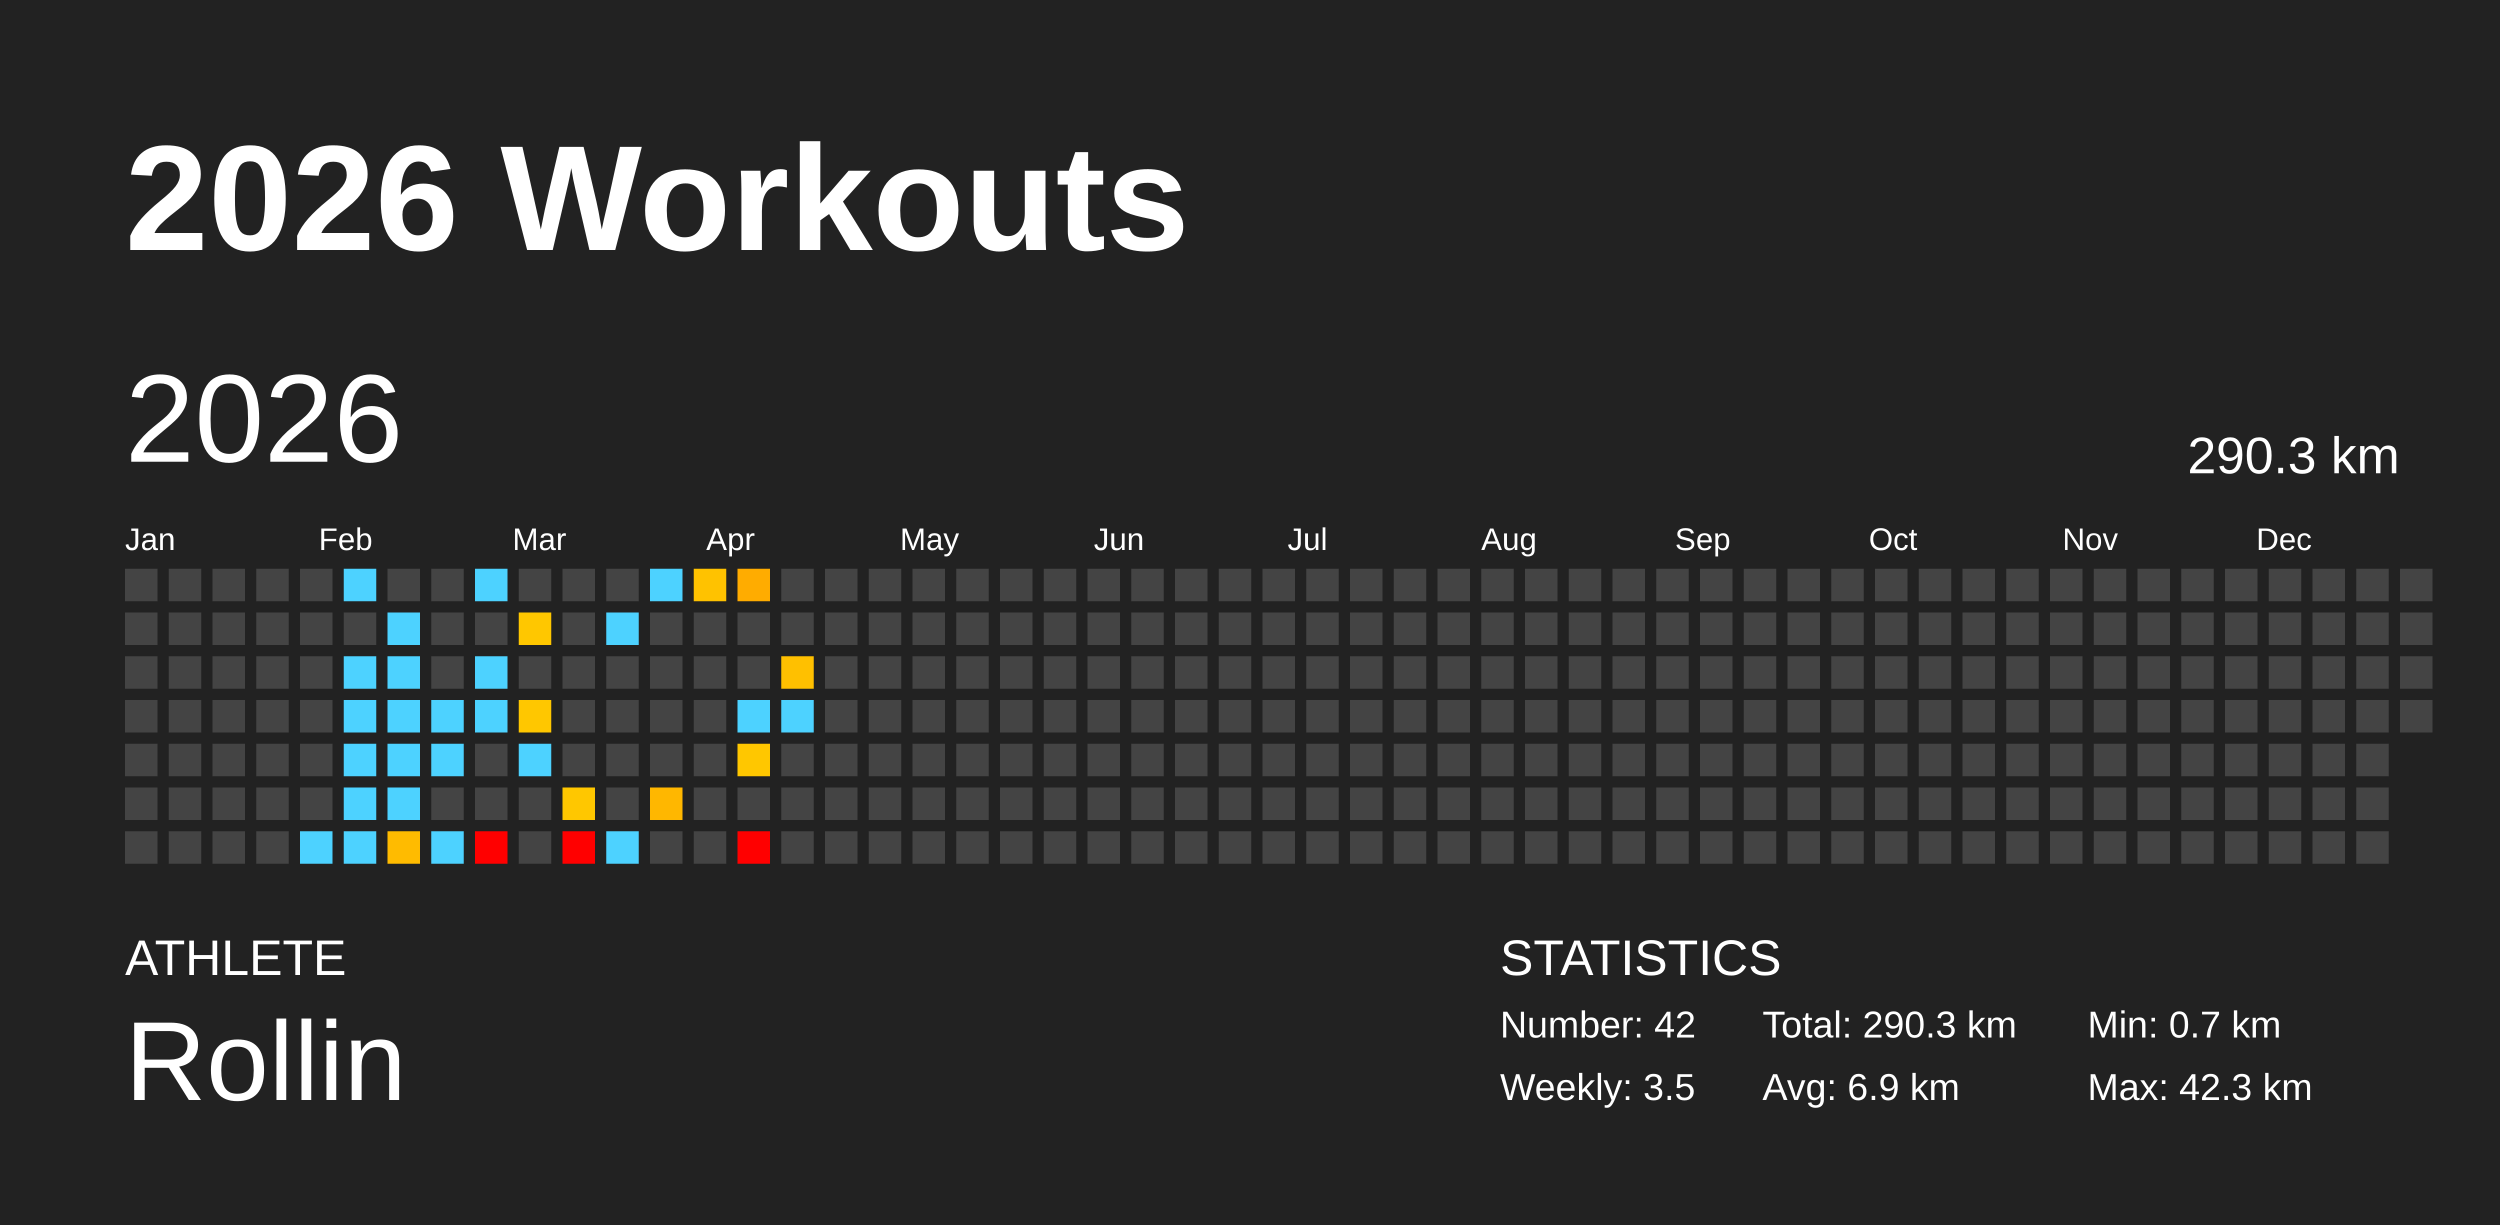
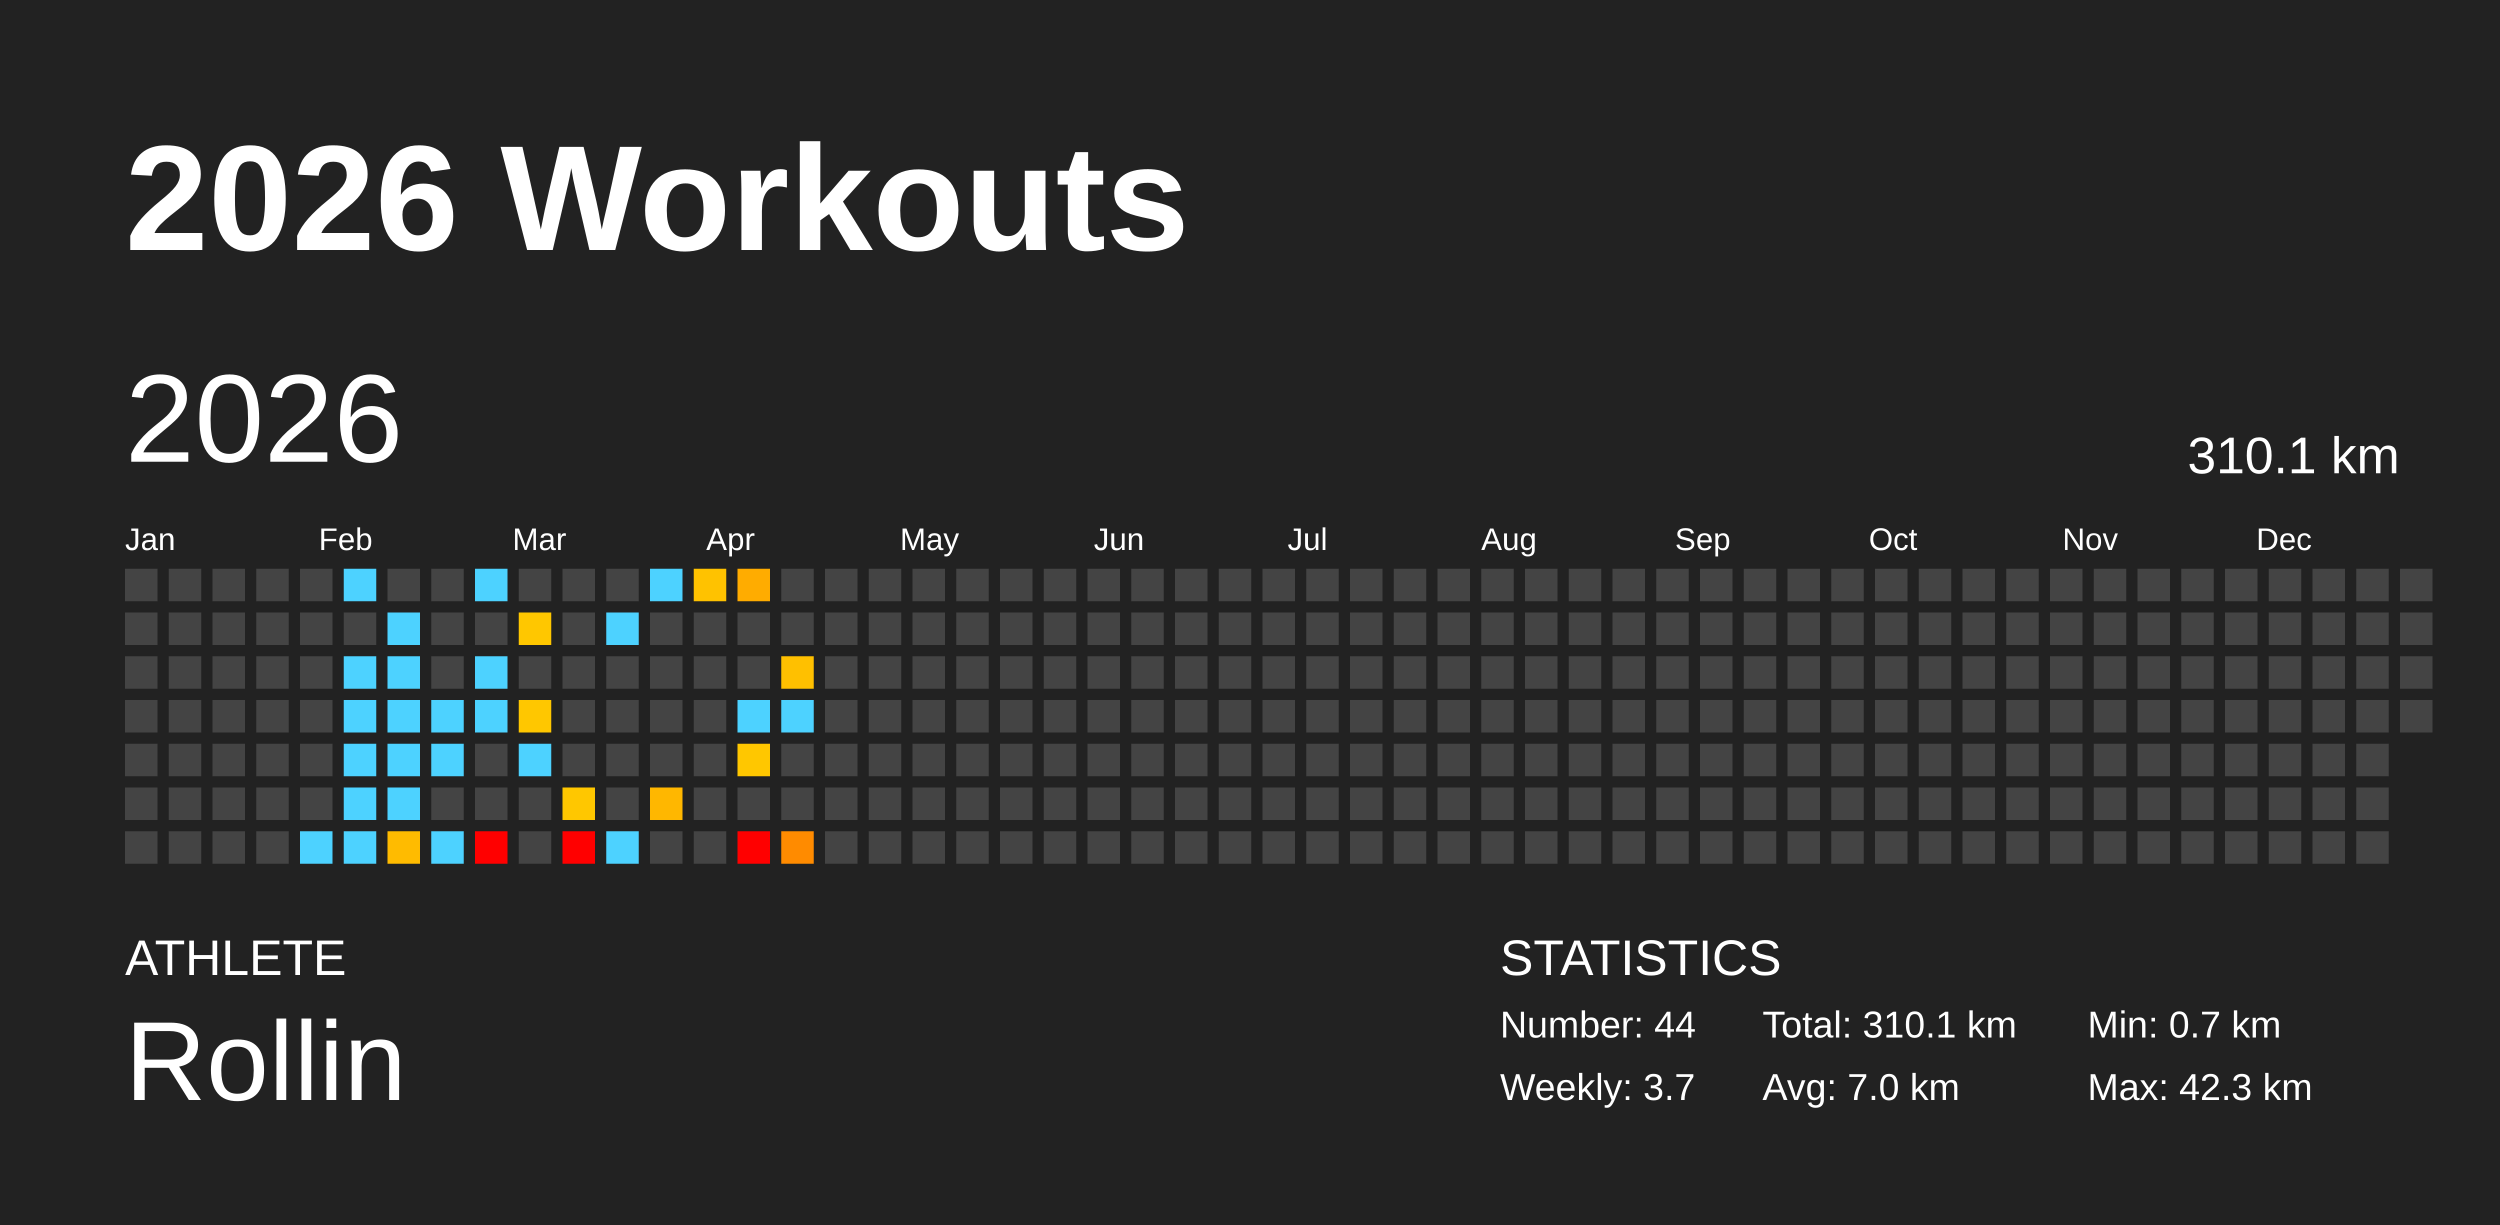
<svg xmlns="http://www.w3.org/2000/svg" baseProfile="full" height="98mm" version="1.1" viewBox="0,0,200,98" width="200mm">
  <defs />
  <rect fill="#222222" height="98" width="200" x="0" y="0" />
  <text fill="#FFFFFF" style="font-size:12px; font-family:Arial; font-weight:bold;" x="10" y="20">2026 Workouts</text>
  <text fill="#FFFFFF" style="font-size:4px; font-family:Arial" x="10" y="78">ATHLETE</text>
  <text fill="#FFFFFF" style="font-size:9px; font-family:Arial" x="10" y="88">Rollin</text>
  <text fill="#FFFFFF" style="font-size:4px; font-family:Arial" x="120" y="78">STATISTICS</text>
-   <text fill="#FFFFFF" style="font-size:3px; font-family:Arial" x="120" y="83">Number: 42</text>
-   <text fill="#FFFFFF" style="font-size:3px; font-family:Arial" x="120" y="88">Weekly: 3.5</text>
-   <text fill="#FFFFFF" style="font-size:3px; font-family:Arial" x="141" y="83">Total: 290.3 km</text>
-   <text fill="#FFFFFF" style="font-size:3px; font-family:Arial" x="141" y="88">Avg: 6.9 km</text>
+   <text fill="#FFFFFF" style="font-size:3px; font-family:Arial" x="120" y="83">Number: 44</text>
+   <text fill="#FFFFFF" style="font-size:3px; font-family:Arial" x="120" y="88">Weekly: 3.7</text>
+   <text fill="#FFFFFF" style="font-size:3px; font-family:Arial" x="141" y="83">Total: 310.1 km</text>
+   <text fill="#FFFFFF" style="font-size:3px; font-family:Arial" x="141" y="88">Avg: 7.0 km</text>
  <text fill="#FFFFFF" style="font-size:3px; font-family:Arial" x="167" y="83">Min: 0.7 km</text>
  <text fill="#FFFFFF" style="font-size:3px; font-family:Arial" x="167" y="88">Max: 42.3 km</text>
  <text dominant-baseline="hanging" fill="#FFFFFF" style="font-size:10.0px; font-family:Arial;" x="10" y="30">2026</text>
-   <text dominant-baseline="hanging" fill="#FFFFFF" style="font-size:4.125px; font-family:Arial;" x="175" y="35">290.3 km</text>
+   <text dominant-baseline="hanging" fill="#FFFFFF" style="font-size:4.125px; font-family:Arial;" x="175" y="35">310.1 km</text>
  <text fill="#FFFFFF" style="font-size:2.5px; font-family:Arial" x="10.0" y="44">Jan</text>
  <text fill="#FFFFFF" style="font-size:2.5px; font-family:Arial" x="25.5" y="44">Feb</text>
  <text fill="#FFFFFF" style="font-size:2.5px; font-family:Arial" x="41.0" y="44">Mar</text>
  <text fill="#FFFFFF" style="font-size:2.5px; font-family:Arial" x="56.5" y="44">Apr</text>
  <text fill="#FFFFFF" style="font-size:2.5px; font-family:Arial" x="72.0" y="44">May</text>
  <text fill="#FFFFFF" style="font-size:2.5px; font-family:Arial" x="87.5" y="44">Jun</text>
  <text fill="#FFFFFF" style="font-size:2.5px; font-family:Arial" x="103.0" y="44">Jul</text>
  <text fill="#FFFFFF" style="font-size:2.5px; font-family:Arial" x="118.5" y="44">Aug</text>
  <text fill="#FFFFFF" style="font-size:2.5px; font-family:Arial" x="134.0" y="44">Sep</text>
  <text fill="#FFFFFF" style="font-size:2.5px; font-family:Arial" x="149.5" y="44">Oct</text>
  <text fill="#FFFFFF" style="font-size:2.5px; font-family:Arial" x="165.0" y="44">Nov</text>
  <text fill="#FFFFFF" style="font-size:2.5px; font-family:Arial" x="180.5" y="44">Dec</text>
  <rect fill="#444444" height="2.6" width="2.6" x="10.0" y="45.5" />
  <rect fill="#444444" height="2.6" width="2.6" x="10.0" y="49.0" />
  <rect fill="#444444" height="2.6" width="2.6" x="10.0" y="52.5" />
  <rect fill="#444444" height="2.6" width="2.6" x="10.0" y="56.0" />
  <rect fill="#444444" height="2.6" width="2.6" x="10.0" y="59.5" />
  <rect fill="#444444" height="2.6" width="2.6" x="10.0" y="63.0" />
  <rect fill="#444444" height="2.6" width="2.6" x="10.0" y="66.5" />
  <rect fill="#444444" height="2.6" width="2.6" x="13.5" y="45.5" />
  <rect fill="#444444" height="2.6" width="2.6" x="13.5" y="49.0" />
  <rect fill="#444444" height="2.6" width="2.6" x="13.5" y="52.5" />
  <rect fill="#444444" height="2.6" width="2.6" x="13.5" y="56.0" />
  <rect fill="#444444" height="2.6" width="2.6" x="13.5" y="59.5" />
  <rect fill="#444444" height="2.6" width="2.6" x="13.5" y="63.0" />
  <rect fill="#444444" height="2.6" width="2.6" x="13.5" y="66.5" />
  <rect fill="#444444" height="2.6" width="2.6" x="17.0" y="45.5" />
  <rect fill="#444444" height="2.6" width="2.6" x="17.0" y="49.0" />
  <rect fill="#444444" height="2.6" width="2.6" x="17.0" y="52.5" />
  <rect fill="#444444" height="2.6" width="2.6" x="17.0" y="56.0" />
  <rect fill="#444444" height="2.6" width="2.6" x="17.0" y="59.5" />
  <rect fill="#444444" height="2.6" width="2.6" x="17.0" y="63.0" />
  <rect fill="#444444" height="2.6" width="2.6" x="17.0" y="66.5" />
  <rect fill="#444444" height="2.6" width="2.6" x="20.5" y="45.5" />
  <rect fill="#444444" height="2.6" width="2.6" x="20.5" y="49.0" />
  <rect fill="#444444" height="2.6" width="2.6" x="20.5" y="52.5" />
  <rect fill="#444444" height="2.6" width="2.6" x="20.5" y="56.0" />
  <rect fill="#444444" height="2.6" width="2.6" x="20.5" y="59.5" />
  <rect fill="#444444" height="2.6" width="2.6" x="20.5" y="63.0" />
  <rect fill="#444444" height="2.6" width="2.6" x="20.5" y="66.5" />
  <rect fill="#444444" height="2.6" width="2.6" x="24.0" y="45.5" />
  <rect fill="#444444" height="2.6" width="2.6" x="24.0" y="49.0" />
  <rect fill="#444444" height="2.6" width="2.6" x="24.0" y="52.5" />
  <rect fill="#444444" height="2.6" width="2.6" x="24.0" y="56.0" />
  <rect fill="#444444" height="2.6" width="2.6" x="24.0" y="59.5" />
  <rect fill="#444444" height="2.6" width="2.6" x="24.0" y="63.0" />
  <rect fill="#4dd2ff" height="2.6" width="2.6" x="24.0" y="66.5" />
  <rect fill="#4dd2ff" height="2.6" width="2.6" x="27.5" y="45.5" />
  <rect fill="#444444" height="2.6" width="2.6" x="27.5" y="49.0" />
  <rect fill="#4dd2ff" height="2.6" width="2.6" x="27.5" y="52.5" />
  <rect fill="#4dd2ff" height="2.6" width="2.6" x="27.5" y="56.0" />
  <rect fill="#4dd2ff" height="2.6" width="2.6" x="27.5" y="59.5" />
  <rect fill="#4dd2ff" height="2.6" width="2.6" x="27.5" y="63.0" />
  <rect fill="#4dd2ff" height="2.6" width="2.6" x="27.5" y="66.5" />
  <rect fill="#444444" height="2.6" width="2.6" x="31.0" y="45.5" />
  <rect fill="#4dd2ff" height="2.6" width="2.6" x="31.0" y="49.0" />
  <rect fill="#4dd2ff" height="2.6" width="2.6" x="31.0" y="52.5" />
  <rect fill="#4dd2ff" height="2.6" width="2.6" x="31.0" y="56.0" />
  <rect fill="#4dd2ff" height="2.6" width="2.6" x="31.0" y="59.5" />
  <rect fill="#4dd2ff" height="2.6" width="2.6" x="31.0" y="63.0" />
  <rect fill="#ffbb00" height="2.6" width="2.6" x="31.0" y="66.5" />
  <rect fill="#444444" height="2.6" width="2.6" x="34.5" y="45.5" />
  <rect fill="#444444" height="2.6" width="2.6" x="34.5" y="49.0" />
  <rect fill="#444444" height="2.6" width="2.6" x="34.5" y="52.5" />
  <rect fill="#4dd2ff" height="2.6" width="2.6" x="34.5" y="56.0" />
  <rect fill="#4dd2ff" height="2.6" width="2.6" x="34.5" y="59.5" />
  <rect fill="#444444" height="2.6" width="2.6" x="34.5" y="63.0" />
  <rect fill="#4dd2ff" height="2.6" width="2.6" x="34.5" y="66.5" />
  <rect fill="#4dd2ff" height="2.6" width="2.6" x="38.0" y="45.5" />
  <rect fill="#444444" height="2.6" width="2.6" x="38.0" y="49.0" />
  <rect fill="#4dd2ff" height="2.6" width="2.6" x="38.0" y="52.5" />
  <rect fill="#4dd2ff" height="2.6" width="2.6" x="38.0" y="56.0" />
  <rect fill="#444444" height="2.6" width="2.6" x="38.0" y="59.5" />
  <rect fill="#444444" height="2.6" width="2.6" x="38.0" y="63.0" />
  <rect fill="red" height="2.6" width="2.6" x="38.0" y="66.5" />
  <rect fill="#444444" height="2.6" width="2.6" x="41.5" y="45.5" />
  <rect fill="#ffc700" height="2.6" width="2.6" x="41.5" y="49.0" />
  <rect fill="#444444" height="2.6" width="2.6" x="41.5" y="52.5" />
  <rect fill="#ffc700" height="2.6" width="2.6" x="41.5" y="56.0" />
  <rect fill="#4dd2ff" height="2.6" width="2.6" x="41.5" y="59.5" />
  <rect fill="#444444" height="2.6" width="2.6" x="41.5" y="63.0" />
  <rect fill="#444444" height="2.6" width="2.6" x="41.5" y="66.5" />
  <rect fill="#444444" height="2.6" width="2.6" x="45.0" y="45.5" />
  <rect fill="#444444" height="2.6" width="2.6" x="45.0" y="49.0" />
  <rect fill="#444444" height="2.6" width="2.6" x="45.0" y="52.5" />
  <rect fill="#444444" height="2.6" width="2.6" x="45.0" y="56.0" />
  <rect fill="#444444" height="2.6" width="2.6" x="45.0" y="59.5" />
  <rect fill="#ffc700" height="2.6" width="2.6" x="45.0" y="63.0" />
  <rect fill="red" height="2.6" width="2.6" x="45.0" y="66.5" />
  <rect fill="#444444" height="2.6" width="2.6" x="48.5" y="45.5" />
  <rect fill="#4dd2ff" height="2.6" width="2.6" x="48.5" y="49.0" />
  <rect fill="#444444" height="2.6" width="2.6" x="48.5" y="52.5" />
  <rect fill="#444444" height="2.6" width="2.6" x="48.5" y="56.0" />
  <rect fill="#444444" height="2.6" width="2.6" x="48.5" y="59.5" />
  <rect fill="#444444" height="2.6" width="2.6" x="48.5" y="63.0" />
  <rect fill="#4dd2ff" height="2.6" width="2.6" x="48.5" y="66.5" />
  <rect fill="#4dd2ff" height="2.6" width="2.6" x="52.0" y="45.5" />
  <rect fill="#444444" height="2.6" width="2.6" x="52.0" y="49.0" />
  <rect fill="#444444" height="2.6" width="2.6" x="52.0" y="52.5" />
  <rect fill="#444444" height="2.6" width="2.6" x="52.0" y="56.0" />
  <rect fill="#444444" height="2.6" width="2.6" x="52.0" y="59.5" />
  <rect fill="#ffb700" height="2.6" width="2.6" x="52.0" y="63.0" />
  <rect fill="#444444" height="2.6" width="2.6" x="52.0" y="66.5" />
  <rect fill="#ffc200" height="2.6" width="2.6" x="55.5" y="45.5" />
  <rect fill="#444444" height="2.6" width="2.6" x="55.5" y="49.0" />
  <rect fill="#444444" height="2.6" width="2.6" x="55.5" y="52.5" />
  <rect fill="#444444" height="2.6" width="2.6" x="55.5" y="56.0" />
  <rect fill="#444444" height="2.6" width="2.6" x="55.5" y="59.5" />
  <rect fill="#444444" height="2.6" width="2.6" x="55.5" y="63.0" />
  <rect fill="#444444" height="2.6" width="2.6" x="55.5" y="66.5" />
  <rect fill="#ffac00" height="2.6" width="2.6" x="59.0" y="45.5" />
  <rect fill="#444444" height="2.6" width="2.6" x="59.0" y="49.0" />
  <rect fill="#444444" height="2.6" width="2.6" x="59.0" y="52.5" />
  <rect fill="#4dd2ff" height="2.6" width="2.6" x="59.0" y="56.0" />
  <rect fill="#ffc700" height="2.6" width="2.6" x="59.0" y="59.5" />
  <rect fill="#444444" height="2.6" width="2.6" x="59.0" y="63.0" />
  <rect fill="red" height="2.6" width="2.6" x="59.0" y="66.5" />
  <rect fill="#444444" height="2.6" width="2.6" x="62.5" y="45.5" />
  <rect fill="#444444" height="2.6" width="2.6" x="62.5" y="49.0" />
  <rect fill="#ffc000" height="2.6" width="2.6" x="62.5" y="52.5" />
  <rect fill="#4dd2ff" height="2.6" width="2.6" x="62.5" y="56.0" />
  <rect fill="#444444" height="2.6" width="2.6" x="62.5" y="59.5" />
  <rect fill="#444444" height="2.6" width="2.6" x="62.5" y="63.0" />
-   <rect fill="#444444" height="2.6" width="2.6" x="62.5" y="66.5" />
+   <rect fill="#ff8b00" height="2.6" width="2.6" x="62.5" y="66.5" />
  <rect fill="#444444" height="2.6" width="2.6" x="66.0" y="45.5" />
  <rect fill="#444444" height="2.6" width="2.6" x="66.0" y="49.0" />
  <rect fill="#444444" height="2.6" width="2.6" x="66.0" y="52.5" />
  <rect fill="#444444" height="2.6" width="2.6" x="66.0" y="56.0" />
  <rect fill="#444444" height="2.6" width="2.6" x="66.0" y="59.5" />
  <rect fill="#444444" height="2.6" width="2.6" x="66.0" y="63.0" />
  <rect fill="#444444" height="2.6" width="2.6" x="66.0" y="66.5" />
  <rect fill="#444444" height="2.6" width="2.6" x="69.5" y="45.5" />
  <rect fill="#444444" height="2.6" width="2.6" x="69.5" y="49.0" />
  <rect fill="#444444" height="2.6" width="2.6" x="69.5" y="52.5" />
  <rect fill="#444444" height="2.6" width="2.6" x="69.5" y="56.0" />
  <rect fill="#444444" height="2.6" width="2.6" x="69.5" y="59.5" />
  <rect fill="#444444" height="2.6" width="2.6" x="69.5" y="63.0" />
  <rect fill="#444444" height="2.6" width="2.6" x="69.5" y="66.5" />
  <rect fill="#444444" height="2.6" width="2.6" x="73.0" y="45.5" />
  <rect fill="#444444" height="2.6" width="2.6" x="73.0" y="49.0" />
  <rect fill="#444444" height="2.6" width="2.6" x="73.0" y="52.5" />
  <rect fill="#444444" height="2.6" width="2.6" x="73.0" y="56.0" />
  <rect fill="#444444" height="2.6" width="2.6" x="73.0" y="59.5" />
  <rect fill="#444444" height="2.6" width="2.6" x="73.0" y="63.0" />
  <rect fill="#444444" height="2.6" width="2.6" x="73.0" y="66.5" />
  <rect fill="#444444" height="2.6" width="2.6" x="76.5" y="45.5" />
  <rect fill="#444444" height="2.6" width="2.6" x="76.5" y="49.0" />
  <rect fill="#444444" height="2.6" width="2.6" x="76.5" y="52.5" />
  <rect fill="#444444" height="2.6" width="2.6" x="76.5" y="56.0" />
  <rect fill="#444444" height="2.6" width="2.6" x="76.5" y="59.5" />
  <rect fill="#444444" height="2.6" width="2.6" x="76.5" y="63.0" />
  <rect fill="#444444" height="2.6" width="2.6" x="76.5" y="66.5" />
  <rect fill="#444444" height="2.6" width="2.6" x="80.0" y="45.5" />
  <rect fill="#444444" height="2.6" width="2.6" x="80.0" y="49.0" />
  <rect fill="#444444" height="2.6" width="2.6" x="80.0" y="52.5" />
  <rect fill="#444444" height="2.6" width="2.6" x="80.0" y="56.0" />
  <rect fill="#444444" height="2.6" width="2.6" x="80.0" y="59.5" />
  <rect fill="#444444" height="2.6" width="2.6" x="80.0" y="63.0" />
  <rect fill="#444444" height="2.6" width="2.6" x="80.0" y="66.5" />
  <rect fill="#444444" height="2.6" width="2.6" x="83.5" y="45.5" />
  <rect fill="#444444" height="2.6" width="2.6" x="83.5" y="49.0" />
  <rect fill="#444444" height="2.6" width="2.6" x="83.5" y="52.5" />
  <rect fill="#444444" height="2.6" width="2.6" x="83.5" y="56.0" />
  <rect fill="#444444" height="2.6" width="2.6" x="83.5" y="59.5" />
  <rect fill="#444444" height="2.6" width="2.6" x="83.5" y="63.0" />
  <rect fill="#444444" height="2.6" width="2.6" x="83.5" y="66.5" />
  <rect fill="#444444" height="2.6" width="2.6" x="87.0" y="45.5" />
  <rect fill="#444444" height="2.6" width="2.6" x="87.0" y="49.0" />
  <rect fill="#444444" height="2.6" width="2.6" x="87.0" y="52.5" />
  <rect fill="#444444" height="2.6" width="2.6" x="87.0" y="56.0" />
  <rect fill="#444444" height="2.6" width="2.6" x="87.0" y="59.5" />
  <rect fill="#444444" height="2.6" width="2.6" x="87.0" y="63.0" />
  <rect fill="#444444" height="2.6" width="2.6" x="87.0" y="66.5" />
  <rect fill="#444444" height="2.6" width="2.6" x="90.5" y="45.5" />
  <rect fill="#444444" height="2.6" width="2.6" x="90.5" y="49.0" />
  <rect fill="#444444" height="2.6" width="2.6" x="90.5" y="52.5" />
  <rect fill="#444444" height="2.6" width="2.6" x="90.5" y="56.0" />
  <rect fill="#444444" height="2.6" width="2.6" x="90.5" y="59.5" />
  <rect fill="#444444" height="2.6" width="2.6" x="90.5" y="63.0" />
  <rect fill="#444444" height="2.6" width="2.6" x="90.5" y="66.5" />
  <rect fill="#444444" height="2.6" width="2.6" x="94.0" y="45.5" />
  <rect fill="#444444" height="2.6" width="2.6" x="94.0" y="49.0" />
  <rect fill="#444444" height="2.6" width="2.6" x="94.0" y="52.5" />
  <rect fill="#444444" height="2.6" width="2.6" x="94.0" y="56.0" />
  <rect fill="#444444" height="2.6" width="2.6" x="94.0" y="59.5" />
  <rect fill="#444444" height="2.6" width="2.6" x="94.0" y="63.0" />
  <rect fill="#444444" height="2.6" width="2.6" x="94.0" y="66.5" />
  <rect fill="#444444" height="2.6" width="2.6" x="97.5" y="45.5" />
  <rect fill="#444444" height="2.6" width="2.6" x="97.5" y="49.0" />
  <rect fill="#444444" height="2.6" width="2.6" x="97.5" y="52.5" />
  <rect fill="#444444" height="2.6" width="2.6" x="97.5" y="56.0" />
  <rect fill="#444444" height="2.6" width="2.6" x="97.5" y="59.5" />
  <rect fill="#444444" height="2.6" width="2.6" x="97.5" y="63.0" />
  <rect fill="#444444" height="2.6" width="2.6" x="97.5" y="66.5" />
  <rect fill="#444444" height="2.6" width="2.6" x="101.0" y="45.5" />
  <rect fill="#444444" height="2.6" width="2.6" x="101.0" y="49.0" />
  <rect fill="#444444" height="2.6" width="2.6" x="101.0" y="52.5" />
  <rect fill="#444444" height="2.6" width="2.6" x="101.0" y="56.0" />
  <rect fill="#444444" height="2.6" width="2.6" x="101.0" y="59.5" />
  <rect fill="#444444" height="2.6" width="2.6" x="101.0" y="63.0" />
  <rect fill="#444444" height="2.6" width="2.6" x="101.0" y="66.5" />
  <rect fill="#444444" height="2.6" width="2.6" x="104.5" y="45.5" />
  <rect fill="#444444" height="2.6" width="2.6" x="104.5" y="49.0" />
  <rect fill="#444444" height="2.6" width="2.6" x="104.5" y="52.5" />
  <rect fill="#444444" height="2.6" width="2.6" x="104.5" y="56.0" />
  <rect fill="#444444" height="2.6" width="2.6" x="104.5" y="59.5" />
  <rect fill="#444444" height="2.6" width="2.6" x="104.5" y="63.0" />
  <rect fill="#444444" height="2.6" width="2.6" x="104.5" y="66.5" />
  <rect fill="#444444" height="2.6" width="2.6" x="108.0" y="45.5" />
  <rect fill="#444444" height="2.6" width="2.6" x="108.0" y="49.0" />
  <rect fill="#444444" height="2.6" width="2.6" x="108.0" y="52.5" />
  <rect fill="#444444" height="2.6" width="2.6" x="108.0" y="56.0" />
  <rect fill="#444444" height="2.6" width="2.6" x="108.0" y="59.5" />
  <rect fill="#444444" height="2.6" width="2.6" x="108.0" y="63.0" />
  <rect fill="#444444" height="2.6" width="2.6" x="108.0" y="66.5" />
  <rect fill="#444444" height="2.6" width="2.6" x="111.5" y="45.5" />
  <rect fill="#444444" height="2.6" width="2.6" x="111.5" y="49.0" />
  <rect fill="#444444" height="2.6" width="2.6" x="111.5" y="52.5" />
  <rect fill="#444444" height="2.6" width="2.6" x="111.5" y="56.0" />
  <rect fill="#444444" height="2.6" width="2.6" x="111.5" y="59.5" />
  <rect fill="#444444" height="2.6" width="2.6" x="111.5" y="63.0" />
  <rect fill="#444444" height="2.6" width="2.6" x="111.5" y="66.5" />
  <rect fill="#444444" height="2.6" width="2.6" x="115.0" y="45.5" />
  <rect fill="#444444" height="2.6" width="2.6" x="115.0" y="49.0" />
  <rect fill="#444444" height="2.6" width="2.6" x="115.0" y="52.5" />
  <rect fill="#444444" height="2.6" width="2.6" x="115.0" y="56.0" />
  <rect fill="#444444" height="2.6" width="2.6" x="115.0" y="59.5" />
  <rect fill="#444444" height="2.6" width="2.6" x="115.0" y="63.0" />
  <rect fill="#444444" height="2.6" width="2.6" x="115.0" y="66.5" />
  <rect fill="#444444" height="2.6" width="2.6" x="118.5" y="45.5" />
  <rect fill="#444444" height="2.6" width="2.6" x="118.5" y="49.0" />
  <rect fill="#444444" height="2.6" width="2.6" x="118.5" y="52.5" />
  <rect fill="#444444" height="2.6" width="2.6" x="118.5" y="56.0" />
  <rect fill="#444444" height="2.6" width="2.6" x="118.5" y="59.5" />
  <rect fill="#444444" height="2.6" width="2.6" x="118.5" y="63.0" />
  <rect fill="#444444" height="2.6" width="2.6" x="118.5" y="66.5" />
  <rect fill="#444444" height="2.6" width="2.6" x="122.0" y="45.5" />
  <rect fill="#444444" height="2.6" width="2.6" x="122.0" y="49.0" />
  <rect fill="#444444" height="2.6" width="2.6" x="122.0" y="52.5" />
  <rect fill="#444444" height="2.6" width="2.6" x="122.0" y="56.0" />
  <rect fill="#444444" height="2.6" width="2.6" x="122.0" y="59.5" />
  <rect fill="#444444" height="2.6" width="2.6" x="122.0" y="63.0" />
  <rect fill="#444444" height="2.6" width="2.6" x="122.0" y="66.5" />
  <rect fill="#444444" height="2.6" width="2.6" x="125.5" y="45.5" />
  <rect fill="#444444" height="2.6" width="2.6" x="125.5" y="49.0" />
  <rect fill="#444444" height="2.6" width="2.6" x="125.5" y="52.5" />
  <rect fill="#444444" height="2.6" width="2.6" x="125.5" y="56.0" />
  <rect fill="#444444" height="2.6" width="2.6" x="125.5" y="59.5" />
  <rect fill="#444444" height="2.6" width="2.6" x="125.5" y="63.0" />
  <rect fill="#444444" height="2.6" width="2.6" x="125.5" y="66.5" />
  <rect fill="#444444" height="2.6" width="2.6" x="129.0" y="45.5" />
  <rect fill="#444444" height="2.6" width="2.6" x="129.0" y="49.0" />
  <rect fill="#444444" height="2.6" width="2.6" x="129.0" y="52.5" />
  <rect fill="#444444" height="2.6" width="2.6" x="129.0" y="56.0" />
  <rect fill="#444444" height="2.6" width="2.6" x="129.0" y="59.5" />
  <rect fill="#444444" height="2.6" width="2.6" x="129.0" y="63.0" />
  <rect fill="#444444" height="2.6" width="2.6" x="129.0" y="66.5" />
  <rect fill="#444444" height="2.6" width="2.6" x="132.5" y="45.5" />
  <rect fill="#444444" height="2.6" width="2.6" x="132.5" y="49.0" />
  <rect fill="#444444" height="2.6" width="2.6" x="132.5" y="52.5" />
  <rect fill="#444444" height="2.6" width="2.6" x="132.5" y="56.0" />
  <rect fill="#444444" height="2.6" width="2.6" x="132.5" y="59.5" />
  <rect fill="#444444" height="2.6" width="2.6" x="132.5" y="63.0" />
  <rect fill="#444444" height="2.6" width="2.6" x="132.5" y="66.5" />
  <rect fill="#444444" height="2.6" width="2.6" x="136.0" y="45.5" />
  <rect fill="#444444" height="2.6" width="2.6" x="136.0" y="49.0" />
  <rect fill="#444444" height="2.6" width="2.6" x="136.0" y="52.5" />
  <rect fill="#444444" height="2.6" width="2.6" x="136.0" y="56.0" />
  <rect fill="#444444" height="2.6" width="2.6" x="136.0" y="59.5" />
  <rect fill="#444444" height="2.6" width="2.6" x="136.0" y="63.0" />
  <rect fill="#444444" height="2.6" width="2.6" x="136.0" y="66.5" />
  <rect fill="#444444" height="2.6" width="2.6" x="139.5" y="45.5" />
  <rect fill="#444444" height="2.6" width="2.6" x="139.5" y="49.0" />
  <rect fill="#444444" height="2.6" width="2.6" x="139.5" y="52.5" />
  <rect fill="#444444" height="2.6" width="2.6" x="139.5" y="56.0" />
  <rect fill="#444444" height="2.6" width="2.6" x="139.5" y="59.5" />
  <rect fill="#444444" height="2.6" width="2.6" x="139.5" y="63.0" />
  <rect fill="#444444" height="2.6" width="2.6" x="139.5" y="66.5" />
  <rect fill="#444444" height="2.6" width="2.6" x="143.0" y="45.5" />
  <rect fill="#444444" height="2.6" width="2.6" x="143.0" y="49.0" />
  <rect fill="#444444" height="2.6" width="2.6" x="143.0" y="52.5" />
  <rect fill="#444444" height="2.6" width="2.6" x="143.0" y="56.0" />
  <rect fill="#444444" height="2.6" width="2.6" x="143.0" y="59.5" />
  <rect fill="#444444" height="2.6" width="2.6" x="143.0" y="63.0" />
  <rect fill="#444444" height="2.6" width="2.6" x="143.0" y="66.5" />
  <rect fill="#444444" height="2.6" width="2.6" x="146.5" y="45.5" />
  <rect fill="#444444" height="2.6" width="2.6" x="146.5" y="49.0" />
  <rect fill="#444444" height="2.6" width="2.6" x="146.5" y="52.5" />
  <rect fill="#444444" height="2.6" width="2.6" x="146.5" y="56.0" />
  <rect fill="#444444" height="2.6" width="2.6" x="146.5" y="59.5" />
  <rect fill="#444444" height="2.6" width="2.6" x="146.5" y="63.0" />
  <rect fill="#444444" height="2.6" width="2.6" x="146.5" y="66.5" />
  <rect fill="#444444" height="2.6" width="2.6" x="150.0" y="45.5" />
  <rect fill="#444444" height="2.6" width="2.6" x="150.0" y="49.0" />
  <rect fill="#444444" height="2.6" width="2.6" x="150.0" y="52.5" />
  <rect fill="#444444" height="2.6" width="2.6" x="150.0" y="56.0" />
  <rect fill="#444444" height="2.6" width="2.6" x="150.0" y="59.5" />
  <rect fill="#444444" height="2.6" width="2.6" x="150.0" y="63.0" />
  <rect fill="#444444" height="2.6" width="2.6" x="150.0" y="66.5" />
  <rect fill="#444444" height="2.6" width="2.6" x="153.5" y="45.5" />
  <rect fill="#444444" height="2.6" width="2.6" x="153.5" y="49.0" />
  <rect fill="#444444" height="2.6" width="2.6" x="153.5" y="52.5" />
  <rect fill="#444444" height="2.6" width="2.6" x="153.5" y="56.0" />
  <rect fill="#444444" height="2.6" width="2.6" x="153.5" y="59.5" />
  <rect fill="#444444" height="2.6" width="2.6" x="153.5" y="63.0" />
  <rect fill="#444444" height="2.6" width="2.6" x="153.5" y="66.5" />
  <rect fill="#444444" height="2.6" width="2.6" x="157.0" y="45.5" />
  <rect fill="#444444" height="2.6" width="2.6" x="157.0" y="49.0" />
  <rect fill="#444444" height="2.6" width="2.6" x="157.0" y="52.5" />
  <rect fill="#444444" height="2.6" width="2.6" x="157.0" y="56.0" />
  <rect fill="#444444" height="2.6" width="2.6" x="157.0" y="59.5" />
  <rect fill="#444444" height="2.6" width="2.6" x="157.0" y="63.0" />
  <rect fill="#444444" height="2.6" width="2.6" x="157.0" y="66.5" />
  <rect fill="#444444" height="2.6" width="2.6" x="160.5" y="45.5" />
  <rect fill="#444444" height="2.6" width="2.6" x="160.5" y="49.0" />
  <rect fill="#444444" height="2.6" width="2.6" x="160.5" y="52.5" />
  <rect fill="#444444" height="2.6" width="2.6" x="160.5" y="56.0" />
  <rect fill="#444444" height="2.6" width="2.6" x="160.5" y="59.5" />
  <rect fill="#444444" height="2.6" width="2.6" x="160.5" y="63.0" />
  <rect fill="#444444" height="2.6" width="2.6" x="160.5" y="66.5" />
  <rect fill="#444444" height="2.6" width="2.6" x="164.0" y="45.5" />
  <rect fill="#444444" height="2.6" width="2.6" x="164.0" y="49.0" />
  <rect fill="#444444" height="2.6" width="2.6" x="164.0" y="52.5" />
  <rect fill="#444444" height="2.6" width="2.6" x="164.0" y="56.0" />
  <rect fill="#444444" height="2.6" width="2.6" x="164.0" y="59.5" />
  <rect fill="#444444" height="2.6" width="2.6" x="164.0" y="63.0" />
  <rect fill="#444444" height="2.6" width="2.6" x="164.0" y="66.5" />
  <rect fill="#444444" height="2.6" width="2.6" x="167.5" y="45.5" />
  <rect fill="#444444" height="2.6" width="2.6" x="167.5" y="49.0" />
  <rect fill="#444444" height="2.6" width="2.6" x="167.5" y="52.5" />
  <rect fill="#444444" height="2.6" width="2.6" x="167.5" y="56.0" />
  <rect fill="#444444" height="2.6" width="2.6" x="167.5" y="59.5" />
  <rect fill="#444444" height="2.6" width="2.6" x="167.5" y="63.0" />
  <rect fill="#444444" height="2.6" width="2.6" x="167.5" y="66.5" />
  <rect fill="#444444" height="2.6" width="2.6" x="171.0" y="45.5" />
  <rect fill="#444444" height="2.6" width="2.6" x="171.0" y="49.0" />
  <rect fill="#444444" height="2.6" width="2.6" x="171.0" y="52.5" />
  <rect fill="#444444" height="2.6" width="2.6" x="171.0" y="56.0" />
  <rect fill="#444444" height="2.6" width="2.6" x="171.0" y="59.5" />
  <rect fill="#444444" height="2.6" width="2.6" x="171.0" y="63.0" />
  <rect fill="#444444" height="2.6" width="2.6" x="171.0" y="66.5" />
  <rect fill="#444444" height="2.6" width="2.6" x="174.5" y="45.5" />
  <rect fill="#444444" height="2.6" width="2.6" x="174.5" y="49.0" />
  <rect fill="#444444" height="2.6" width="2.6" x="174.5" y="52.5" />
  <rect fill="#444444" height="2.6" width="2.6" x="174.5" y="56.0" />
  <rect fill="#444444" height="2.6" width="2.6" x="174.5" y="59.5" />
  <rect fill="#444444" height="2.6" width="2.6" x="174.5" y="63.0" />
  <rect fill="#444444" height="2.6" width="2.6" x="174.5" y="66.5" />
  <rect fill="#444444" height="2.6" width="2.6" x="178.0" y="45.5" />
  <rect fill="#444444" height="2.6" width="2.6" x="178.0" y="49.0" />
  <rect fill="#444444" height="2.6" width="2.6" x="178.0" y="52.5" />
  <rect fill="#444444" height="2.6" width="2.6" x="178.0" y="56.0" />
  <rect fill="#444444" height="2.6" width="2.6" x="178.0" y="59.5" />
  <rect fill="#444444" height="2.6" width="2.6" x="178.0" y="63.0" />
  <rect fill="#444444" height="2.6" width="2.6" x="178.0" y="66.5" />
  <rect fill="#444444" height="2.6" width="2.6" x="181.5" y="45.5" />
  <rect fill="#444444" height="2.6" width="2.6" x="181.5" y="49.0" />
  <rect fill="#444444" height="2.6" width="2.6" x="181.5" y="52.5" />
  <rect fill="#444444" height="2.6" width="2.6" x="181.5" y="56.0" />
  <rect fill="#444444" height="2.6" width="2.6" x="181.5" y="59.5" />
  <rect fill="#444444" height="2.6" width="2.6" x="181.5" y="63.0" />
  <rect fill="#444444" height="2.6" width="2.6" x="181.5" y="66.5" />
  <rect fill="#444444" height="2.6" width="2.6" x="185.0" y="45.5" />
  <rect fill="#444444" height="2.6" width="2.6" x="185.0" y="49.0" />
  <rect fill="#444444" height="2.6" width="2.6" x="185.0" y="52.5" />
  <rect fill="#444444" height="2.6" width="2.6" x="185.0" y="56.0" />
  <rect fill="#444444" height="2.6" width="2.6" x="185.0" y="59.5" />
  <rect fill="#444444" height="2.6" width="2.6" x="185.0" y="63.0" />
  <rect fill="#444444" height="2.6" width="2.6" x="185.0" y="66.5" />
  <rect fill="#444444" height="2.6" width="2.6" x="188.5" y="45.5" />
  <rect fill="#444444" height="2.6" width="2.6" x="188.5" y="49.0" />
  <rect fill="#444444" height="2.6" width="2.6" x="188.5" y="52.5" />
  <rect fill="#444444" height="2.6" width="2.6" x="188.5" y="56.0" />
  <rect fill="#444444" height="2.6" width="2.6" x="188.5" y="59.5" />
  <rect fill="#444444" height="2.6" width="2.6" x="188.5" y="63.0" />
  <rect fill="#444444" height="2.6" width="2.6" x="188.5" y="66.5" />
  <rect fill="#444444" height="2.6" width="2.6" x="192.0" y="45.5" />
  <rect fill="#444444" height="2.6" width="2.6" x="192.0" y="49.0" />
  <rect fill="#444444" height="2.6" width="2.6" x="192.0" y="52.5" />
  <rect fill="#444444" height="2.6" width="2.6" x="192.0" y="56.0" />
</svg>
